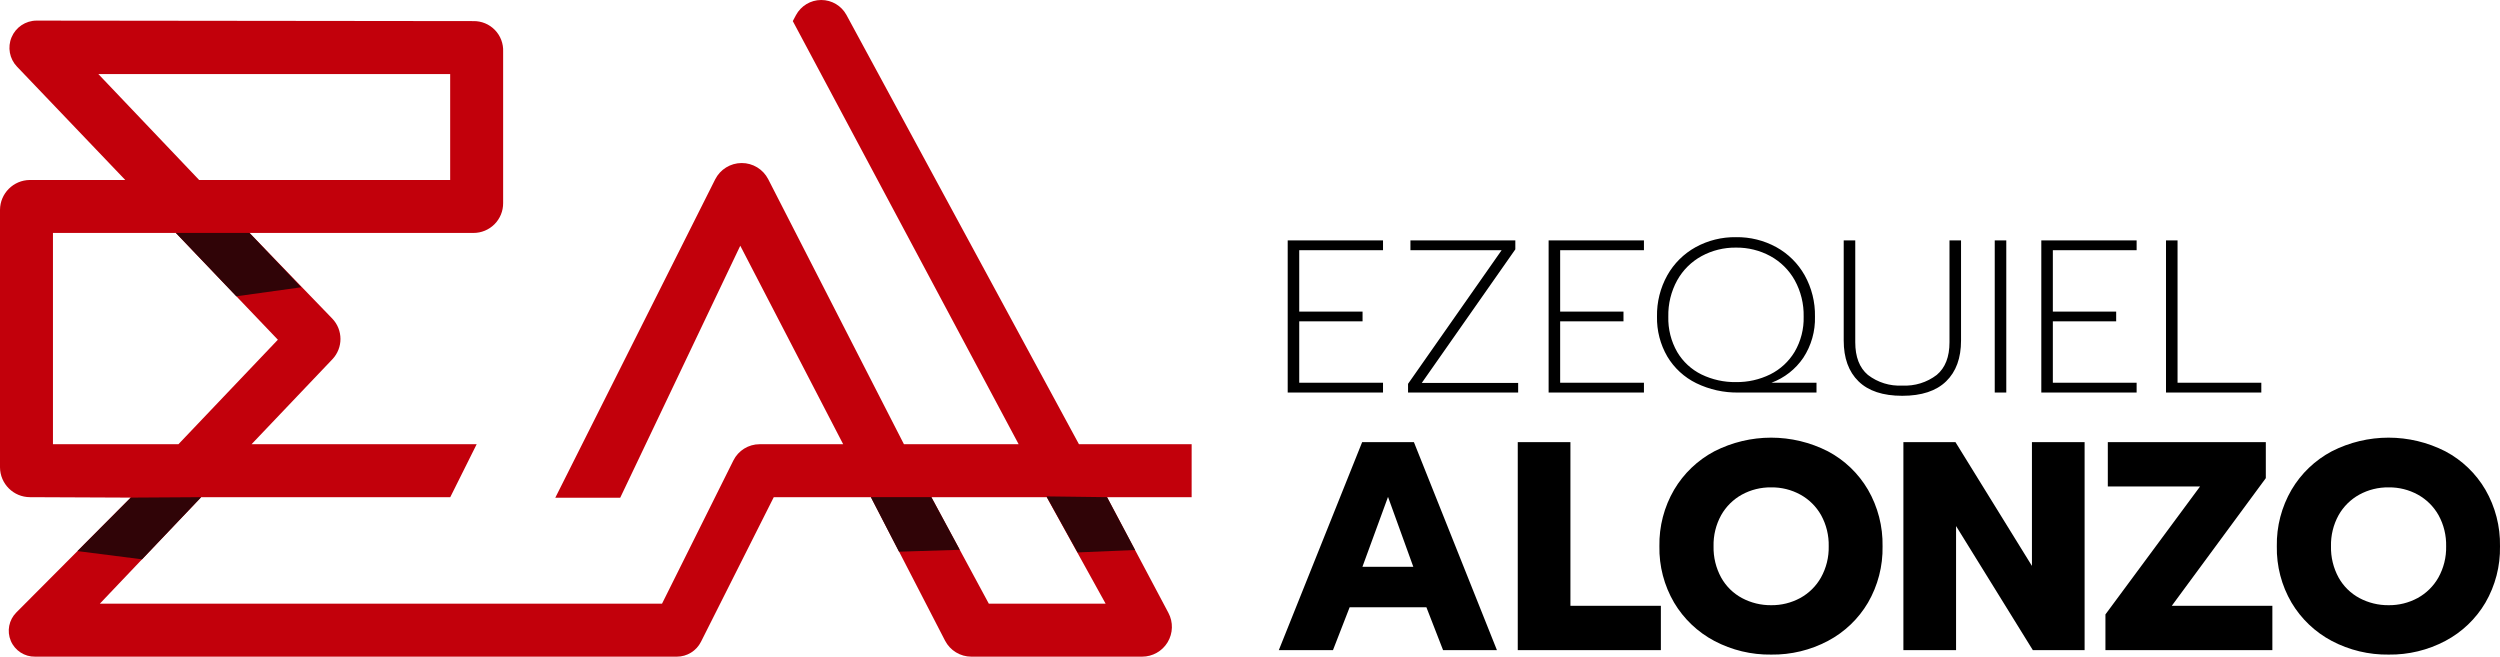
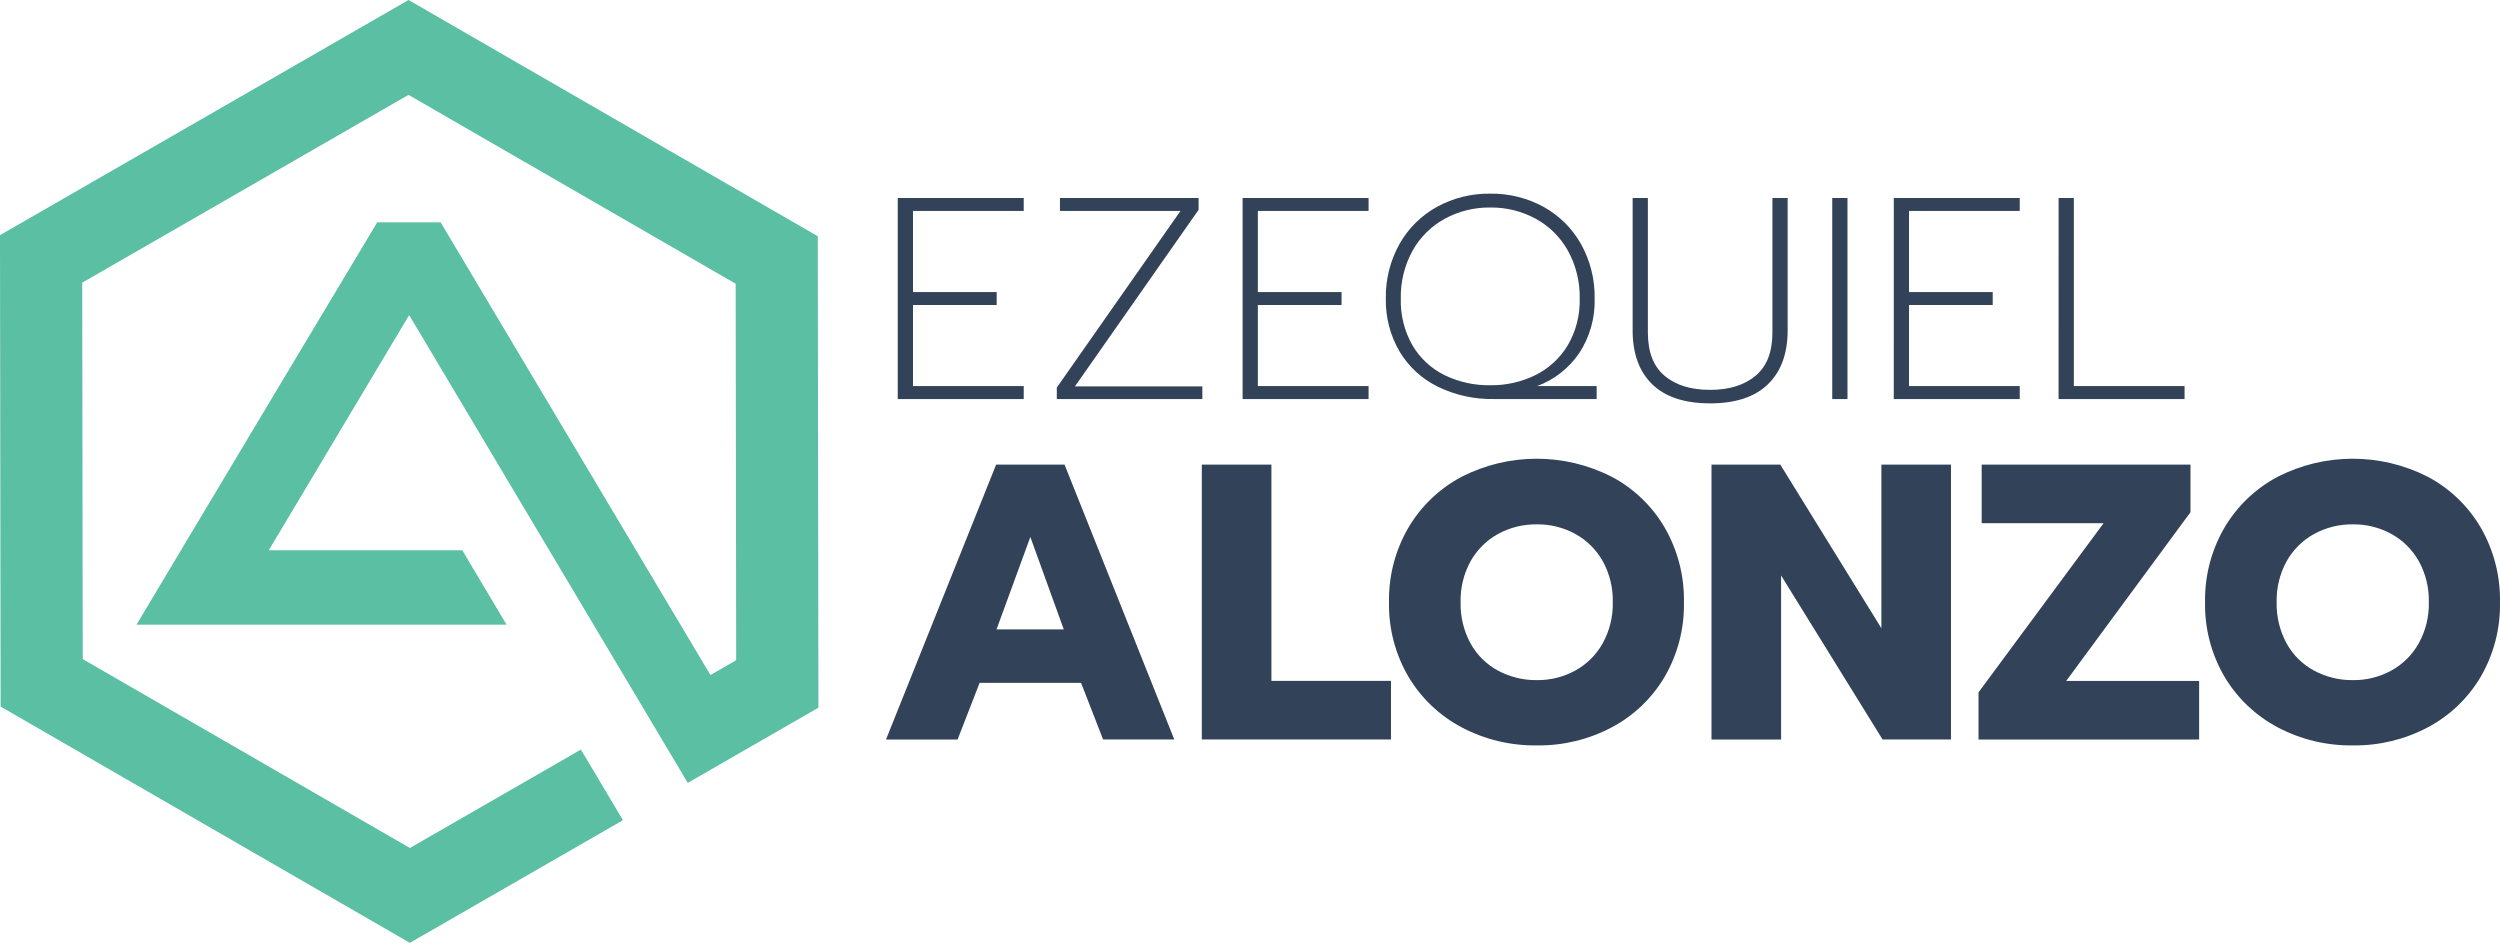
- <svg xmlns="http://www.w3.org/2000/svg" xmlns:xlink="http://www.w3.org/1999/xlink" width="562.913" height="147.858" viewBox="0 0 562.913 147.858">
-   <defs>
-     <linearGradient id="linear-gradient" x1="-132.824" y1="86.401" x2="-132.804" y2="86.401" gradientUnits="objectBoundingBox">
-       <stop offset="0" stop-color="#c2000c" />
-       <stop offset="0.166" stop-color="#c2000c" />
-       <stop offset="0.821" stop-color="#300407" />
-       <stop offset="1" stop-color="#300407" />
-     </linearGradient>
-     <linearGradient id="linear-gradient-2" x1="-193.427" y1="98.871" x2="-193.399" y2="98.871" gradientUnits="objectBoundingBox">
-       <stop offset="0" stop-color="#c2000c" />
-       <stop offset="0.102" stop-color="#c2000c" />
-       <stop offset="0.821" stop-color="#300407" />
-       <stop offset="1" stop-color="#300407" />
-     </linearGradient>
-     <linearGradient id="linear-gradient-3" x1="-196.223" y1="96.428" x2="-196.195" y2="96.428" xlink:href="#linear-gradient-2" />
-     <linearGradient id="linear-gradient-4" x1="-131.869" y1="88.64" x2="-131.849" y2="88.64" gradientUnits="objectBoundingBox">
-       <stop offset="0" stop-color="#c2000c" />
-       <stop offset="0.312" stop-color="#c2000c" />
-       <stop offset="1" stop-color="#300407" />
-     </linearGradient>
-   </defs>
-   <g id="logo" transform="translate(-170.517 -1483.249)">
-     <g id="Grupo_1" data-name="Grupo 1" transform="translate(170.517 1483.249)">
-       <path id="Trazado_5" data-name="Trazado 5" d="M438.835,261.272H413.459l-52.341-96.64a6.462,6.462,0,0,0-11.379.029l-.711,1.34,50.853,95.271H374.052L343.491,201.6a6.7,6.7,0,0,0-11.946.046l-36,71.682h14.618L337.2,216.577l23.171,44.695H341.562a6.6,6.6,0,0,0-5.915,3.663L319.579,297.18H192.992l22.819-23.985H271.9l5.946-11.923H227.156l18.193-19.119a6.638,6.638,0,0,0-.035-9.189L226.7,213.7h50.406a6.672,6.672,0,0,0,6.7-6.723V172.9a6.592,6.592,0,0,0-6.7-6.9l-98.385-.111a6.128,6.128,0,0,0-4.383,10.359l24.388,25.528H177.24a6.772,6.772,0,0,0-6.723,6.727v57.968a6.759,6.759,0,0,0,6.751,6.723l22.684.1L174.2,299.148a5.833,5.833,0,0,0,4.216,9.959h144.5a6.076,6.076,0,0,0,5.44-3.357l16.386-32.555h21.891l16.672,32.3a6.666,6.666,0,0,0,5.928,3.612h38.449a6.711,6.711,0,0,0,5.926-9.852l-13.828-26.061h19.053ZM192.663,177.927H271.88v23.85H215.358Zm40.42,59.816-22.39,23.529H182.441V213.7H210.12M419.468,297.18h-26.3l-12.941-23.985H406.2Z" transform="translate(-170.517 -161.249)" fill="#c2000b" />
-       <path id="Trazado_6" data-name="Trazado 6" d="M181.869,246.251l11.993-12.042,15.859-.1-13.315,13.995Z" transform="translate(-164.427 -122.164)" fill="url(#linear-gradient)" />
-       <path id="Trazado_7" data-name="Trazado 7" d="M304.485,246.387,298.138,234.1l13.63.012,6.395,11.852Z" transform="translate(-102.058 -122.168)" fill="url(#linear-gradient-2)" />
-       <path id="Trazado_8" data-name="Trazado 8" d="M330.889,246.611l-7.005-12.617,13.63.179,6.311,11.893Z" transform="translate(-88.248 -122.226)" fill="url(#linear-gradient-3)" />
-       <path id="Trazado_9" data-name="Trazado 9" d="M209.905,209.651l-13.612-14.262h16.582l11.635,12.231Z" transform="translate(-156.69 -142.935)" fill="url(#linear-gradient-4)" />
+ <svg xmlns="http://www.w3.org/2000/svg" width="524.78" height="197.914" viewBox="0 0 524.78 197.914">
+   <g id="logo" transform="translate(-1085 -94.17)">
+     <g id="Grupo_11" data-name="Grupo 11" transform="translate(1085 94.17)">
+       <path id="Trazado_10" data-name="Trazado 10" d="M4.139-34.08H30.583v2.717H7.339v17.026H24.908v2.717H7.339V5.4H30.583V8.121H4.139ZM37.526,5.706l25.961-37.07H38.19V-34.08h29.1v2.475L41.33,5.465H68.076V8.121H37.526Zm39-39.787h26.444v2.717H79.728v17.026H97.3v2.717H79.728V5.4h23.244V8.121H76.528Zm52.707,42.2a25.779,25.779,0,0,1-11.743-2.6,19.162,19.162,0,0,1-8.03-7.4,21.182,21.182,0,0,1-2.868-11.079,22.681,22.681,0,0,1,2.868-11.471,20.27,20.27,0,0,1,7.849-7.788,22.6,22.6,0,0,1,11.2-2.777,22.6,22.6,0,0,1,11.2,2.777,20.27,20.27,0,0,1,7.849,7.788,22.681,22.681,0,0,1,2.868,11.471A19.862,19.862,0,0,1,147.2-1.539,18.424,18.424,0,0,1,138.352,5.4h12.5V8.121Zm-.724-2.9A20.843,20.843,0,0,0,138.02,3.08a16.449,16.449,0,0,0,6.762-6.249,18.413,18.413,0,0,0,2.506-9.781,20.021,20.021,0,0,0-2.475-10.083,17.182,17.182,0,0,0-6.762-6.7,19.482,19.482,0,0,0-9.539-2.355,19.482,19.482,0,0,0-9.539,2.355,17.182,17.182,0,0,0-6.762,6.7,20.021,20.021,0,0,0-2.475,10.083,18.708,18.708,0,0,0,2.475,9.841,16.05,16.05,0,0,0,6.732,6.219A21.227,21.227,0,0,0,128.511,5.223Zm46.126,3.8q-8.03,0-12.135-4.015T158.4-6.308V-34.08h3.2V-5.825q0,6.1,3.5,9.056t9.539,2.958q6.037,0,9.569-2.958t3.532-9.056V-34.08h3.2V-6.308q0,7.305-4.136,11.32T174.637,9.027ZM200.3-34.08h3.2v42.2h-3.2Zm12.92,0H239.66v2.717H216.416v17.026h17.569v2.717H216.416V5.4H239.66V8.121H213.216Zm34.595,0h3.2V5.4h23.244V8.121H247.81ZM24.79,21.881H39.154l23.032,57.7H47.244L42.621,67.7h-21.3L16.7,79.585H1.675Zm14.2,34.59-7.017-19.4-7.1,19.4Zm28.976-34.59H82.577v45.4h25.1v12.3H67.965ZM138.3,80.823a32.828,32.828,0,0,1-15.809-3.8,28.5,28.5,0,0,1-11.145-10.608,29.811,29.811,0,0,1-4.086-15.644,30.029,30.029,0,0,1,4.086-15.685A28.411,28.411,0,0,1,122.491,24.44a34.633,34.633,0,0,1,31.535,0,28.122,28.122,0,0,1,11.1,10.649,30.266,30.266,0,0,1,4.045,15.685,30.046,30.046,0,0,1-4.045,15.644,28.209,28.209,0,0,1-11.1,10.608A32.656,32.656,0,0,1,138.3,80.823Zm0-13.7a16.448,16.448,0,0,0,8.008-1.981,14.736,14.736,0,0,0,5.779-5.7,17.019,17.019,0,0,0,2.146-8.668,17.053,17.053,0,0,0-2.105-8.627,14.821,14.821,0,0,0-5.737-5.7,16.345,16.345,0,0,0-8.09-2.023,16.511,16.511,0,0,0-8.173,2.023,14.821,14.821,0,0,0-5.737,5.7,17.053,17.053,0,0,0-2.105,8.627,17.283,17.283,0,0,0,2.105,8.668,14.385,14.385,0,0,0,5.779,5.7A16.853,16.853,0,0,0,138.3,67.119Zm36.653-45.239H189.4l21.216,34.342V21.881h14.612v57.7H210.864l-21.3-34.424V79.585H174.953Zm56.053,47.8,26.252-35.5H231.667v-12.3H275.5v9.989L249.416,67.285h27.9v12.3H231.007ZM309.6,80.823a32.828,32.828,0,0,1-15.809-3.8,28.5,28.5,0,0,1-11.145-10.608,29.811,29.811,0,0,1-4.086-15.644,30.029,30.029,0,0,1,4.086-15.685A28.411,28.411,0,0,1,293.788,24.44a34.633,34.633,0,0,1,31.535,0,28.122,28.122,0,0,1,11.1,10.649,30.266,30.266,0,0,1,4.045,15.685,30.046,30.046,0,0,1-4.045,15.644,28.209,28.209,0,0,1-11.1,10.608A32.656,32.656,0,0,1,309.6,80.823Zm0-13.7a16.448,16.448,0,0,0,8.008-1.981,14.736,14.736,0,0,0,5.779-5.7,17.018,17.018,0,0,0,2.146-8.668,17.053,17.053,0,0,0-2.105-8.627,14.821,14.821,0,0,0-5.737-5.7,16.345,16.345,0,0,0-8.09-2.023,16.511,16.511,0,0,0-8.173,2.023,14.821,14.821,0,0,0-5.737,5.7,17.054,17.054,0,0,0-2.105,8.627,17.284,17.284,0,0,0,2.105,8.668,14.385,14.385,0,0,0,5.779,5.7A16.853,16.853,0,0,0,309.6,67.119Z" transform="translate(184.309 75.646)" fill="#324359" />
+       <path id="Trazado_18" data-name="Trazado 18" d="M-3408.72,206.789h0l-85.9-49.593-.132-98.958,85.765-49.363,85.9,49.593.132,98.958-27.423,15.784-58.486-98.2-29.472,49.378h40.628l9.293,15.615H-3466.1c21.542-36.06,38.544-64.476,50.535-84.46h13.306l56.642,95.028,5.4-3.111-.106-79.024L-3409,28.786l-68.489,39.42.106,79.024,68.674,39.649,35.9-20.66,8.823,14.824-44.731,25.746Z" transform="translate(3494.75 -8.875)" fill="#5abfa3" />
    </g>
-     <path id="Trazado_10" data-name="Trazado 10" d="M3.675-34.251H25.137v2.205H6.272v13.818H20.531v2.2H6.272V-2.205H25.137V0H3.675ZM30.772-1.96l21.07-30.086H31.311v-2.205H54.929v2.009L33.859-2.156H55.566V0H30.772ZM62.426-34.251H83.888v2.205H65.023v13.818H79.282v2.2H65.023V-2.205H83.888V0H62.426ZM105.2,0a20.923,20.923,0,0,1-9.531-2.107,15.552,15.552,0,0,1-6.517-6A17.191,17.191,0,0,1,86.828-17.1a18.408,18.408,0,0,1,2.327-9.31,16.451,16.451,0,0,1,6.37-6.321,18.343,18.343,0,0,1,9.09-2.254,18.343,18.343,0,0,1,9.09,2.254,16.451,16.451,0,0,1,6.37,6.321A18.408,18.408,0,0,1,122.4-17.1a16.12,16.12,0,0,1-2.621,9.261A14.953,14.953,0,0,1,112.6-2.205h10.143V0Zm-.588-2.352a16.916,16.916,0,0,0,7.717-1.74,13.35,13.35,0,0,0,5.488-5.071,14.944,14.944,0,0,0,2.034-7.938,16.249,16.249,0,0,0-2.009-8.183,13.945,13.945,0,0,0-5.488-5.439,15.812,15.812,0,0,0-7.742-1.911,15.812,15.812,0,0,0-7.742,1.911,13.945,13.945,0,0,0-5.488,5.439A16.249,16.249,0,0,0,89.376-17.1a15.184,15.184,0,0,0,2.009,7.987,13.026,13.026,0,0,0,5.464,5.047A17.228,17.228,0,0,0,104.615-2.352ZM142.051.735q-6.517,0-9.849-3.259t-3.332-9.188v-22.54h2.6v22.932q0,4.949,2.842,7.35a11.616,11.616,0,0,0,7.742,2.4,11.716,11.716,0,0,0,7.767-2.4q2.866-2.4,2.866-7.35V-34.251h2.6v22.54q0,5.929-3.356,9.188T142.051.735Zm20.825-34.986h2.6V0h-2.6Zm10.486,0h21.462v2.205H175.959v13.818h14.259v2.2H175.959V-2.205h18.865V0H173.362Zm28.077,0h2.6V-2.205H222.9V0H201.439Zm-181,45.418H32.093L50.786,58H38.659l-3.752-9.648H17.621L13.869,58H1.675ZM31.959,39.24,26.264,23.495,20.5,39.24ZM55.476,11.167H67.335v36.85H87.7V58H55.476ZM112.56,59.005A26.643,26.643,0,0,1,99.73,55.923a23.132,23.132,0,0,1-9.045-8.61,24.2,24.2,0,0,1-3.316-12.7,24.371,24.371,0,0,1,3.316-12.73,23.059,23.059,0,0,1,9.045-8.643,28.109,28.109,0,0,1,25.594,0,22.824,22.824,0,0,1,9.011,8.643,24.564,24.564,0,0,1,3.283,12.73,24.385,24.385,0,0,1-3.283,12.7,22.9,22.9,0,0,1-9.011,8.61A26.5,26.5,0,0,1,112.56,59.005Zm0-11.122a13.349,13.349,0,0,0,6.5-1.608,11.96,11.96,0,0,0,4.69-4.623,13.812,13.812,0,0,0,1.742-7.035,13.841,13.841,0,0,0-1.708-7,12.029,12.029,0,0,0-4.657-4.623,13.265,13.265,0,0,0-6.566-1.641,13.4,13.4,0,0,0-6.633,1.641,12.029,12.029,0,0,0-4.657,4.623,13.841,13.841,0,0,0-1.708,7,14.027,14.027,0,0,0,1.708,7.035,11.675,11.675,0,0,0,4.69,4.623A13.678,13.678,0,0,0,112.56,47.883Zm29.748-36.716h11.725l17.219,27.872V11.167h11.859V58H171.453L154.167,30.061V58H142.308ZM187.8,49.96l21.306-28.81h-20.77V11.167h35.577v8.107L202.742,48.017h22.646V58H187.8Zm63.784,9.045a26.643,26.643,0,0,1-12.831-3.082,23.132,23.132,0,0,1-9.045-8.61,24.2,24.2,0,0,1-3.316-12.7,24.371,24.371,0,0,1,3.316-12.73,23.059,23.059,0,0,1,9.045-8.643,28.109,28.109,0,0,1,25.594,0,22.824,22.824,0,0,1,9.012,8.643,24.564,24.564,0,0,1,3.283,12.73,24.386,24.386,0,0,1-3.283,12.7,22.894,22.894,0,0,1-9.012,8.61A26.5,26.5,0,0,1,251.585,59.005Zm0-11.122a13.349,13.349,0,0,0,6.5-1.608,11.96,11.96,0,0,0,4.69-4.623,13.812,13.812,0,0,0,1.742-7.035,13.841,13.841,0,0,0-1.708-7,12.029,12.029,0,0,0-4.656-4.623,13.266,13.266,0,0,0-6.566-1.641,13.4,13.4,0,0,0-6.633,1.641,12.029,12.029,0,0,0-4.657,4.623,13.841,13.841,0,0,0-1.708,7,14.027,14.027,0,0,0,1.708,7.035,11.675,11.675,0,0,0,4.69,4.623A13.678,13.678,0,0,0,251.585,47.883Z" transform="translate(456.787 1571.635)" />
  </g>
</svg>
